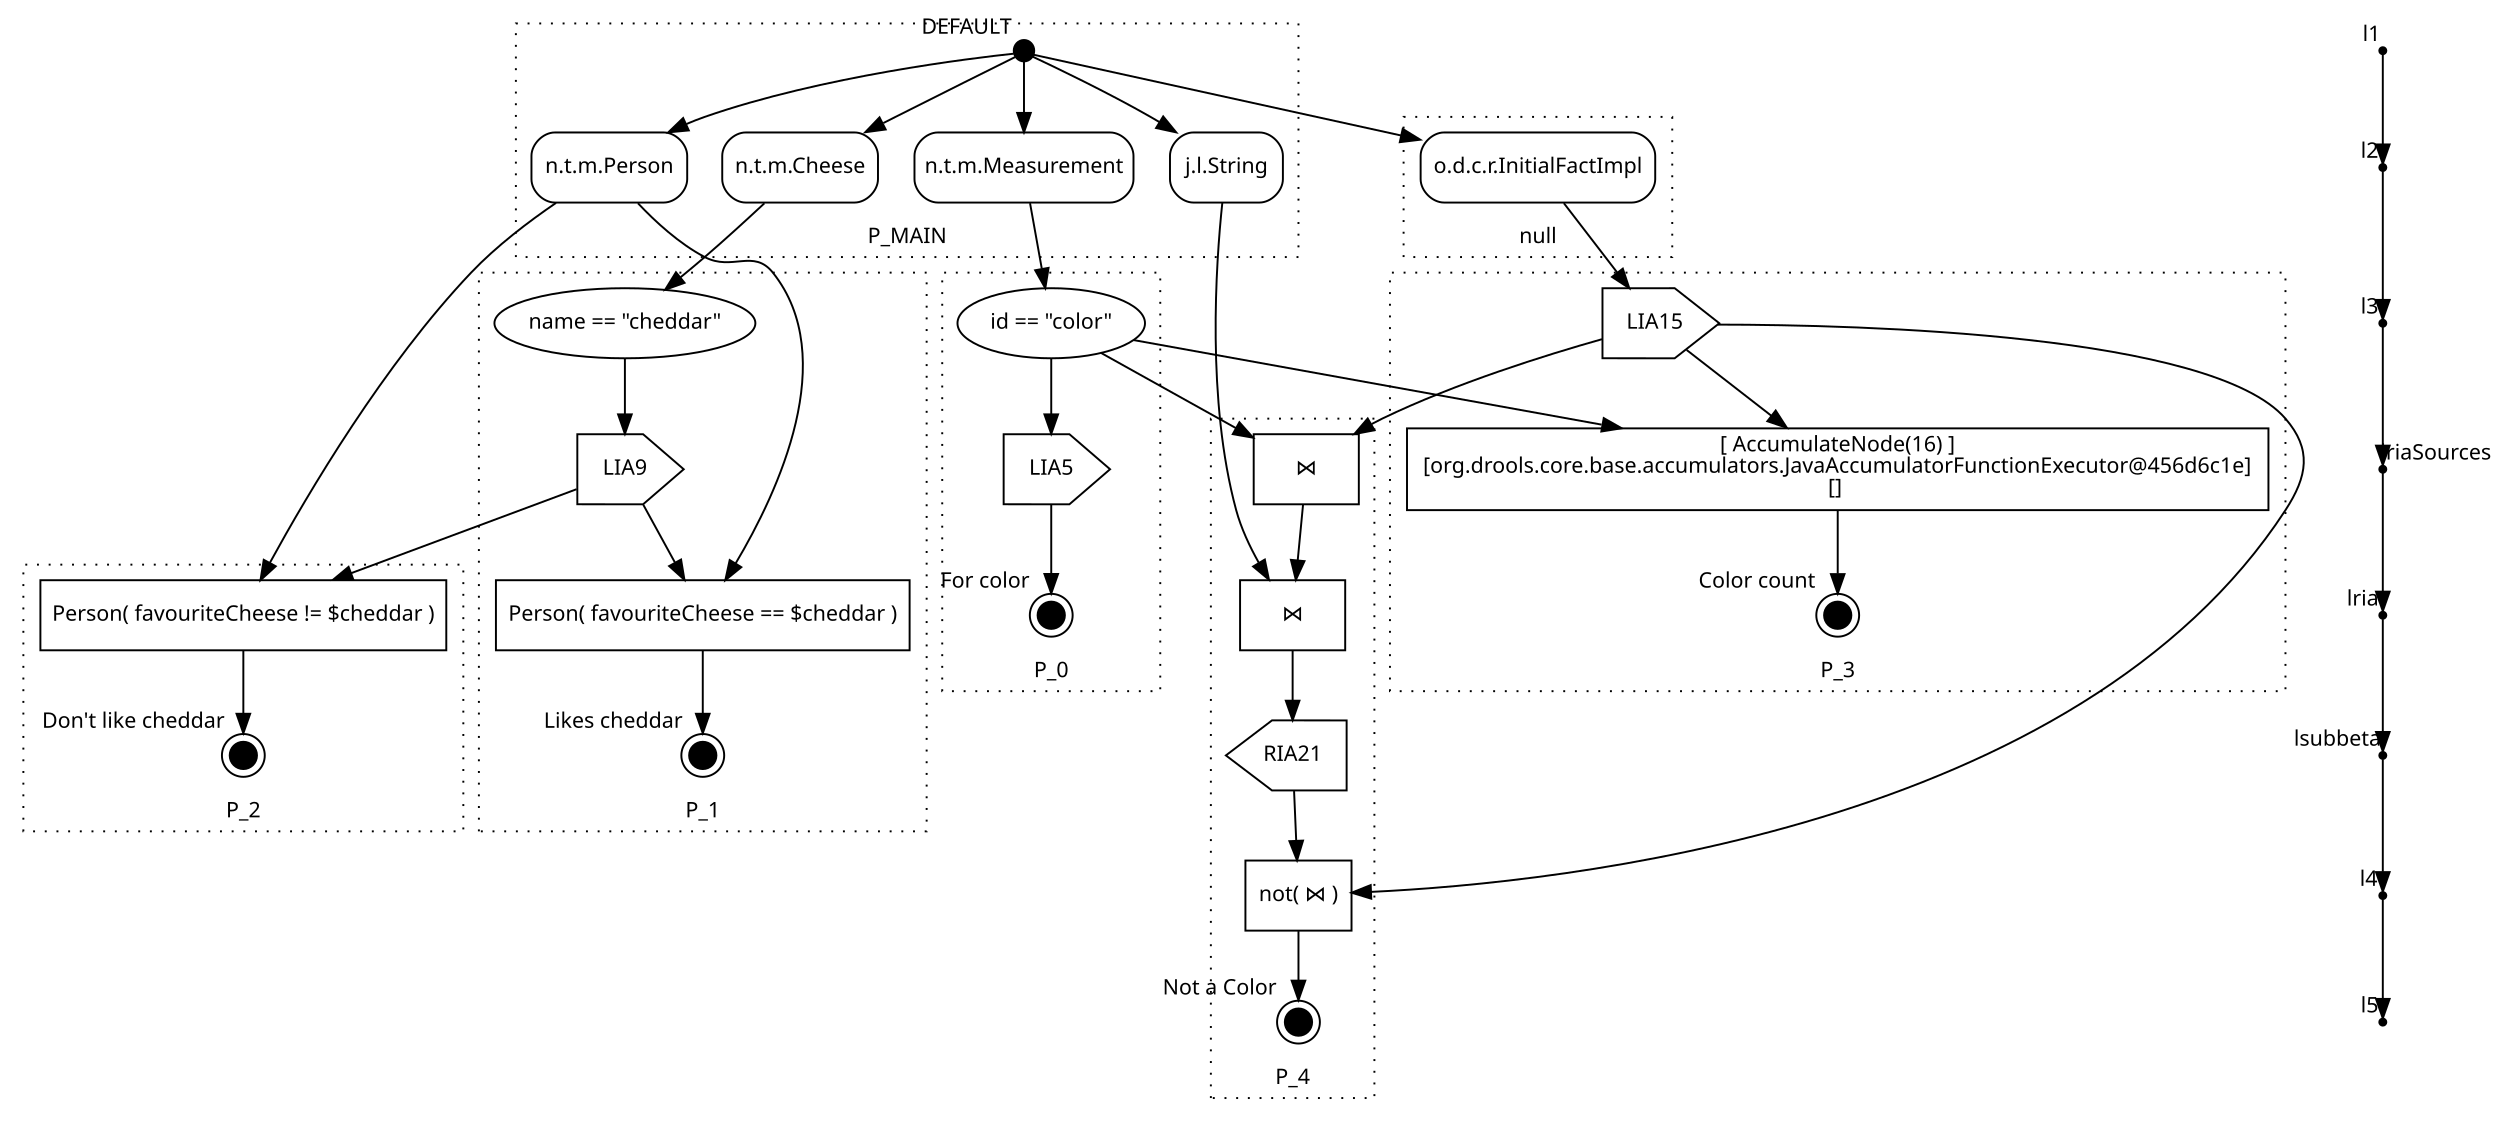
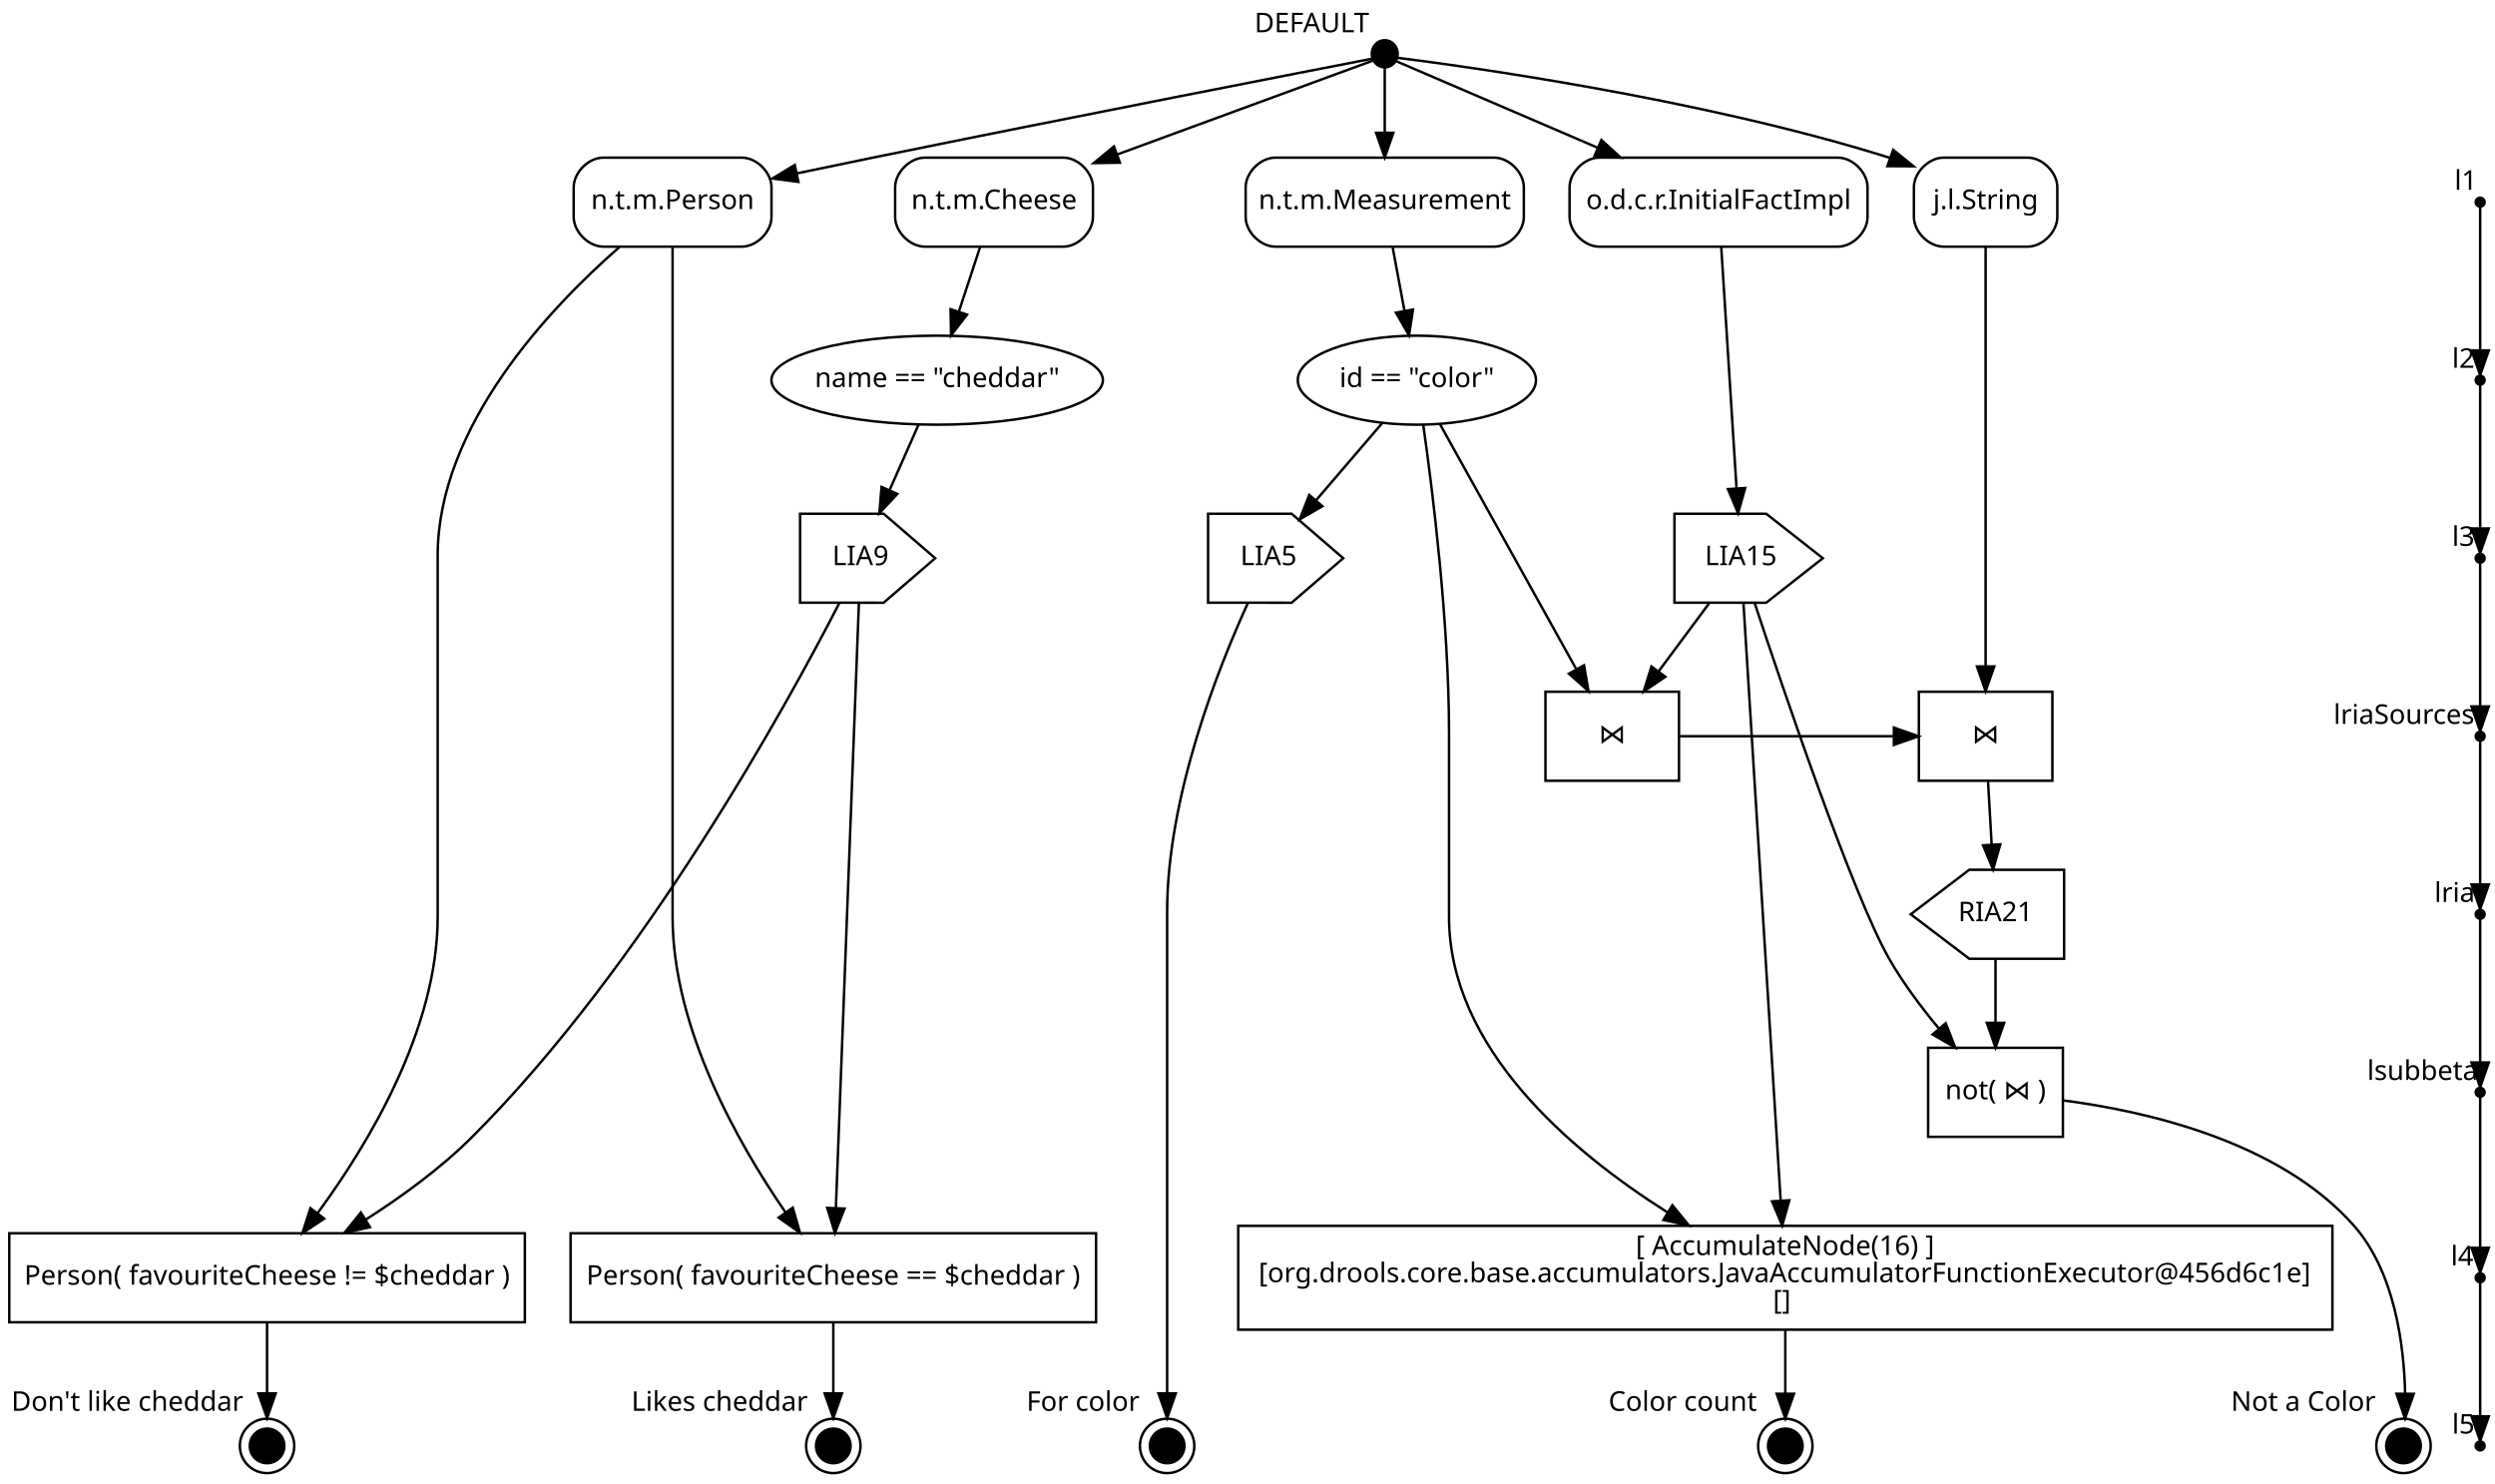
- <svg xmlns="http://www.w3.org/2000/svg" xmlns:xlink="http://www.w3.org/1999/xlink" width="1284pt" height="576pt" viewBox="0.00 0.00 1284.20 576.00">
-   <g id="graph0" class="graph" transform="scale(1 1) rotate(0) translate(4 572)">
-     <polygon fill="white" stroke="white" points="-4,5 -4,-572 1281.2,-572 1281.2,5 -4,5" />
-     <g id="clust9" class="cluster">
-       <polygon fill="none" stroke="black" stroke-dasharray="1,5" points="480,-217 480,-432 592,-432 592,-217 480,-217" />
-       <text text-anchor="middle" x="536" y="-224.2" font-family="Overpass" font-size="11.00">P_0</text>
-     </g>
-     <g id="clust10" class="cluster">
-       <polygon fill="none" stroke="black" stroke-dasharray="1,5" points="8,-145 8,-282 234,-282 234,-145 8,-145" />
-       <text text-anchor="middle" x="121" y="-152.2" font-family="Overpass" font-size="11.00">P_2</text>
-     </g>
-     <g id="clust11" class="cluster">
-       <polygon fill="none" stroke="black" stroke-dasharray="1,5" points="717,-440 717,-512 855,-512 855,-440 717,-440" />
-       <text text-anchor="middle" x="786" y="-447.2" font-family="Overpass" font-size="11.00">null</text>
-     </g>
-     <g id="clust12" class="cluster">
-       <polygon fill="none" stroke="black" stroke-dasharray="1,5" points="242,-145 242,-432 472,-432 472,-145 242,-145" />
-       <text text-anchor="middle" x="357" y="-152.2" font-family="Overpass" font-size="11.00">P_1</text>
-     </g>
-     <g id="clust13" class="cluster">
-       <polygon fill="none" stroke="black" stroke-dasharray="1,5" points="618,-8 618,-357 702,-357 702,-8 618,-8" />
-       <text text-anchor="middle" x="660" y="-15.2" font-family="Overpass" font-size="11.00">P_4</text>
-     </g>
-     <g id="clust14" class="cluster">
-       <polygon fill="none" stroke="black" stroke-dasharray="1,5" points="261,-440 261,-560 663,-560 663,-440 261,-440" />
-       <text text-anchor="middle" x="462" y="-447.2" font-family="Overpass" font-size="11.00">P_MAIN</text>
-     </g>
-     <g id="clust15" class="cluster">
-       <polygon fill="none" stroke="black" stroke-dasharray="1,5" points="710,-217 710,-432 1170,-432 1170,-217 710,-217" />
-       <text text-anchor="middle" x="940" y="-224.2" font-family="Overpass" font-size="11.00">P_3</text>
-     </g>
+ <svg xmlns="http://www.w3.org/2000/svg" xmlns:xlink="http://www.w3.org/1999/xlink" width="1009pt" height="600pt" viewBox="0.00 0.00 1009.00 599.50">
+   <g id="graph0" class="graph" transform="scale(1 1) rotate(0) translate(4 595.5)">
+     <polygon fill="white" stroke="white" points="-4,5 -4,-595.5 1006,-595.5 1006,5 -4,5" />
    <g id="node1" class="node">
-       <ellipse fill="black" stroke="black" cx="522" cy="-546" rx="5.25" ry="5.5" />
-       <text text-anchor="middle" x="492.5" y="-554.7" font-family="Overpass" font-size="11.00">DEFAULT</text>
+       <ellipse fill="black" stroke="black" cx="556" cy="-574" rx="5.25" ry="5.5" />
+       <text text-anchor="middle" x="526.5" y="-582.7" font-family="Overpass" font-size="11.00">DEFAULT</text>
    </g>
    <g id="node2" class="node">
-       <path fill="none" stroke="black" d="M435,-504C435,-504 379,-504 379,-504 373,-504 367,-498 367,-492 367,-492 367,-480 367,-480 367,-474 373,-468 379,-468 379,-468 435,-468 435,-468 441,-468 447,-474 447,-480 447,-480 447,-492 447,-492 447,-498 441,-504 435,-504" />
-       <text text-anchor="middle" x="407" y="-483.2" font-family="Overpass" font-size="11.00">n.t.m.Cheese</text>
+       <path fill="none" stroke="black" d="M426,-532C426,-532 370,-532 370,-532 364,-532 358,-526 358,-520 358,-520 358,-508 358,-508 358,-502 364,-496 370,-496 370,-496 426,-496 426,-496 432,-496 438,-502 438,-508 438,-508 438,-520 438,-520 438,-526 432,-532 426,-532" />
+       <text text-anchor="middle" x="398" y="-511.2" font-family="Overpass" font-size="11.00">n.t.m.Cheese</text>
    </g>
    <g id="edge1" class="edge">
-       <path fill="none" stroke="black" d="M517.512,-542.772C506.838,-537.468 479.099,-523.667 456,-512 453.957,-510.968 451.867,-509.91 449.756,-508.84" />
-       <polygon fill="black" stroke="black" points="450.957,-505.525 440.457,-504.115 447.787,-511.765 450.957,-505.525" />
+       <path fill="none" stroke="black" d="M551.098,-571.201C535.588,-565.507 486.337,-547.427 447.836,-533.294" />
+       <polygon fill="black" stroke="black" points="448.9,-529.956 438.306,-529.796 446.487,-536.528 448.9,-529.956" />
    </g>
    <g id="node3" class="node">
-       <path fill="none" stroke="black" d="M834.25,-504C834.25,-504 737.75,-504 737.75,-504 731.75,-504 725.75,-498 725.75,-492 725.75,-492 725.75,-480 725.75,-480 725.75,-474 731.75,-468 737.75,-468 737.75,-468 834.25,-468 834.25,-468 840.25,-468 846.25,-474 846.25,-480 846.25,-480 846.25,-492 846.25,-492 846.25,-498 840.25,-504 834.25,-504" />
-       <text text-anchor="middle" x="786" y="-483.2" font-family="Overpass" font-size="11.00">o.d.c.r.InitialFactImpl</text>
+       <path fill="none" stroke="black" d="M739.25,-532C739.25,-532 642.75,-532 642.75,-532 636.75,-532 630.75,-526 630.75,-520 630.75,-520 630.75,-508 630.75,-508 630.75,-502 636.75,-496 642.75,-496 642.75,-496 739.25,-496 739.25,-496 745.25,-496 751.25,-502 751.25,-508 751.25,-508 751.25,-520 751.25,-520 751.25,-526 745.25,-532 739.25,-532" />
+       <text text-anchor="middle" x="691" y="-511.2" font-family="Overpass" font-size="11.00">o.d.c.r.InitialFactImpl</text>
    </g>
    <g id="edge8" class="edge">
-       <path fill="none" stroke="black" d="M527.038,-543.893C550.071,-538.833 647.165,-517.502 715.672,-502.451" />
-       <polygon fill="black" stroke="black" points="716.544,-505.843 725.56,-500.279 715.042,-499.006 716.544,-505.843" />
+       <path fill="none" stroke="black" d="M560.492,-571.07C573.179,-565.619 610.409,-549.624 641.873,-536.106" />
+       <polygon fill="black" stroke="black" points="643.613,-539.168 651.419,-532.005 640.85,-532.737 643.613,-539.168" />
    </g>
    <g id="node4" class="node">
-       <path fill="none" stroke="black" d="M643,-504C643,-504 609,-504 609,-504 603,-504 597,-498 597,-492 597,-492 597,-480 597,-480 597,-474 603,-468 609,-468 609,-468 643,-468 643,-468 649,-468 655,-474 655,-480 655,-480 655,-492 655,-492 655,-498 649,-504 643,-504" />
-       <text text-anchor="middle" x="626" y="-483.2" font-family="Overpass" font-size="11.00">j.l.String</text>
+       <path fill="none" stroke="black" d="M816,-532C816,-532 782,-532 782,-532 776,-532 770,-526 770,-520 770,-520 770,-508 770,-508 770,-502 776,-496 782,-496 782,-496 816,-496 816,-496 822,-496 828,-502 828,-508 828,-508 828,-520 828,-520 828,-526 822,-532 816,-532" />
+       <text text-anchor="middle" x="799" y="-511.2" font-family="Overpass" font-size="11.00">j.l.String</text>
    </g>
    <g id="edge18" class="edge">
-       <path fill="none" stroke="black" d="M526.495,-542.91C537.17,-537.905 564.813,-524.701 587,-512 588.488,-511.148 589.998,-510.265 591.516,-509.362" />
-       <polygon fill="black" stroke="black" points="593.507,-512.248 600.21,-504.043 589.853,-506.277 593.507,-512.248" />
+       <path fill="none" stroke="black" d="M561.147,-572.376C584.514,-569.46 682.808,-556.277 760,-532 760.101,-531.968 760.203,-531.936 760.304,-531.904" />
+       <polygon fill="black" stroke="black" points="761.625,-535.149 769.868,-528.493 759.273,-528.556 761.625,-535.149" />
    </g>
    <g id="node5" class="node">
-       <path fill="none" stroke="black" d="M337,-504C337,-504 281,-504 281,-504 275,-504 269,-498 269,-492 269,-492 269,-480 269,-480 269,-474 275,-468 281,-468 281,-468 337,-468 337,-468 343,-468 349,-474 349,-480 349,-480 349,-492 349,-492 349,-498 343,-504 337,-504" />
-       <text text-anchor="middle" x="309" y="-483.2" font-family="Overpass" font-size="11.00">n.t.m.Person</text>
+       <path fill="none" stroke="black" d="M296,-532C296,-532 240,-532 240,-532 234,-532 228,-526 228,-520 228,-520 228,-508 228,-508 228,-502 234,-496 240,-496 240,-496 296,-496 296,-496 302,-496 308,-502 308,-508 308,-508 308,-520 308,-520 308,-526 302,-532 296,-532" />
+       <text text-anchor="middle" x="268" y="-511.2" font-family="Overpass" font-size="11.00">n.t.m.Person</text>
    </g>
    <g id="edge20" class="edge">
-       <path fill="none" stroke="black" d="M516.762,-544.473C496.088,-542.282 418.339,-533.017 358,-512 354.889,-510.916 351.726,-509.671 348.582,-508.326" />
-       <polygon fill="black" stroke="black" points="349.827,-505.047 339.278,-504.061 346.91,-511.41 349.827,-505.047" />
+       <path fill="none" stroke="black" d="M550.875,-572.007C527.586,-567.491 429.408,-548.401 349,-532 339.074,-529.976 328.472,-527.777 318.32,-525.653" />
+       <polygon fill="black" stroke="black" points="318.864,-522.191 308.358,-523.564 317.427,-529.042 318.864,-522.191" />
    </g>
    <g id="node6" class="node">
-       <path fill="none" stroke="black" d="M566.25,-504C566.25,-504 477.75,-504 477.75,-504 471.75,-504 465.75,-498 465.75,-492 465.75,-492 465.75,-480 465.75,-480 465.75,-474 471.75,-468 477.75,-468 477.75,-468 566.25,-468 566.25,-468 572.25,-468 578.25,-474 578.25,-480 578.25,-480 578.25,-492 578.25,-492 578.25,-498 572.25,-504 566.25,-504" />
-       <text text-anchor="middle" x="522" y="-483.2" font-family="Overpass" font-size="11.00">n.t.m.Measurement</text>
+       <path fill="none" stroke="black" d="M600.25,-532C600.25,-532 511.75,-532 511.75,-532 505.75,-532 499.75,-526 499.75,-520 499.75,-520 499.75,-508 499.75,-508 499.75,-502 505.75,-496 511.75,-496 511.75,-496 600.25,-496 600.25,-496 606.25,-496 612.25,-502 612.25,-508 612.25,-508 612.25,-520 612.25,-520 612.25,-526 606.25,-532 600.25,-532" />
+       <text text-anchor="middle" x="556" y="-511.2" font-family="Overpass" font-size="11.00">n.t.m.Measurement</text>
    </g>
    <g id="edge23" class="edge">
-       <path fill="none" stroke="black" d="M522,-540.449C522,-534.701 522,-524.34 522,-514.261" />
-       <polygon fill="black" stroke="black" points="525.5,-514.064 522,-504.064 518.5,-514.064 525.5,-514.064" />
+       <path fill="none" stroke="black" d="M556,-568.449C556,-562.701 556,-552.34 556,-542.261" />
+       <polygon fill="black" stroke="black" points="559.5,-542.064 556,-532.064 552.5,-542.064 559.5,-542.064" />
    </g>
    <g id="node7" class="node">
-       <ellipse fill="none" stroke="black" cx="317" cy="-406" rx="67.025" ry="18" />
-       <text text-anchor="middle" x="317" y="-403.2" font-family="Overpass" font-size="11.00">name == "cheddar"</text>
+       <ellipse fill="none" stroke="black" cx="375" cy="-442" rx="67.025" ry="18" />
+       <text text-anchor="middle" x="375" y="-439.2" font-family="Overpass" font-size="11.00">name == "cheddar"</text>
    </g>
    <g id="edge2" class="edge">
-       <path fill="none" stroke="black" d="M388.643,-467.616C379.551,-459.142 368.333,-448.887 358,-440 354.032,-436.587 349.787,-433.049 345.587,-429.614" />
-       <polygon fill="black" stroke="black" points="347.628,-426.762 337.653,-423.191 343.224,-432.203 347.628,-426.762" />
+       <path fill="none" stroke="black" d="M392.315,-495.697C389.752,-487.898 386.667,-478.509 383.815,-469.829" />
+       <polygon fill="black" stroke="black" points="387.067,-468.512 380.62,-460.104 380.416,-470.697 387.067,-468.512" />
    </g>
    <g id="node10" class="node">
-       <polygon fill="none" stroke="black" points="856.251,-388 879.173,-406 856.251,-424 819.163,-423.983 819.163,-388.017 856.251,-388" />
-       <text text-anchor="middle" x="846" y="-403.2" font-family="Overpass" font-size="11.00">LIA15</text>
+       <polygon fill="none" stroke="black" points="710.251,-352 733.173,-370 710.251,-388 673.163,-387.983 673.163,-352.017 710.251,-352" />
+       <text text-anchor="middle" x="700" y="-367.2" font-family="Overpass" font-size="11.00">LIA15</text>
    </g>
    <g id="edge9" class="edge">
-       <path fill="none" stroke="black" d="M799.316,-467.689C807.373,-457.216 817.783,-443.682 826.728,-432.054" />
-       <polygon fill="black" stroke="black" points="829.605,-434.054 832.928,-423.994 824.056,-429.786 829.605,-434.054" />
+       <path fill="none" stroke="black" d="M692.086,-495.871C693.619,-471.67 696.437,-427.211 698.264,-398.393" />
+       <polygon fill="black" stroke="black" points="701.771,-398.391 698.911,-388.189 694.785,-397.948 701.771,-398.391" />
    </g>
    <g id="node18" class="node">
      <g id="a_node18">
        <a xlink:href="http://drools.org" xlink:title="⋈">
-           <polygon fill="none" stroke="black" points="687,-274 633,-274 633,-238 687,-238 687,-274" />
-           <text text-anchor="middle" x="660" y="-253.2" font-family="Overpass" font-size="11.00">⋈</text>
+           <polygon fill="none" stroke="black" points="826,-316 772,-316 772,-280 826,-280 826,-316" />
+           <text text-anchor="middle" x="799" y="-295.2" font-family="Overpass" font-size="11.00">⋈</text>
        </a>
      </g>
    </g>
    <g id="edge19" class="edge">
-       <path fill="none" stroke="black" d="M623.893,-467.97C620.531,-436.235 615.777,-366.179 631,-310 633.511,-300.732 637.935,-291.315 642.582,-283.041" />
-       <polygon fill="black" stroke="black" points="645.708,-284.632 647.834,-274.253 639.7,-281.041 645.708,-284.632" />
+       <path fill="none" stroke="black" d="M799,-495.849C799,-458.832 799,-371.181 799,-326.386" />
+       <polygon fill="black" stroke="black" points="802.5,-326.232 799,-316.232 795.5,-326.232 802.5,-326.232" />
    </g>
    <g id="node15" class="node">
      <g id="a_node15">
        <a xlink:href="http://drools.org" xlink:title="Person( favouriteCheese == $cheddar )">
-           <polygon fill="none" stroke="black" points="463.25,-274 250.75,-274 250.75,-238 463.25,-238 463.25,-274" />
-           <text text-anchor="middle" x="357" y="-253.2" font-family="Overpass" font-size="11.00">Person( favouriteCheese == $cheddar )</text>
+           <polygon fill="none" stroke="black" points="439.25,-97 226.75,-97 226.75,-61 439.25,-61 439.25,-97" />
+           <text text-anchor="middle" x="333" y="-76.2" font-family="Overpass" font-size="11.00">Person( favouriteCheese == $cheddar )</text>
        </a>
      </g>
    </g>
    <g id="edge21" class="edge">
-       <path fill="none" stroke="black" d="M323.684,-467.657C332.663,-458.127 344.913,-446.877 358,-440 372.126,-432.578 383.053,-444.477 393,-432 427.759,-388.4 395.95,-319.74 373.923,-282.715" />
-       <polygon fill="black" stroke="black" points="376.797,-280.706 368.58,-274.017 370.832,-284.37 376.797,-280.706" />
+       <path fill="none" stroke="black" d="M268,-495.951C268,-469.292 268,-416.115 268,-371 268,-371 268,-371 268,-225 268,-179.943 294.457,-133.359 313.612,-105.535" />
+       <polygon fill="black" stroke="black" points="316.603,-107.369 319.532,-97.187 310.893,-103.32 316.603,-107.369" />
    </g>
    <g id="node16" class="node">
      <g id="a_node16">
        <a xlink:href="http://drools.org" xlink:title="Person( favouriteCheese != $cheddar )">
-           <polygon fill="none" stroke="black" points="225.25,-274 16.75,-274 16.75,-238 225.25,-238 225.25,-274" />
-           <text text-anchor="middle" x="121" y="-253.2" font-family="Overpass" font-size="11.00">Person( favouriteCheese != $cheddar )</text>
+           <polygon fill="none" stroke="black" points="208.25,-97 -0.25,-97 -0.25,-61 208.25,-61 208.25,-97" />
+           <text text-anchor="middle" x="104" y="-76.2" font-family="Overpass" font-size="11.00">Person( favouriteCheese != $cheddar )</text>
        </a>
      </g>
    </g>
    <g id="edge22" class="edge">
-       <path fill="none" stroke="black" d="M281.626,-467.825C267.651,-458.284 250.921,-445.61 238,-432 193.304,-384.921 154.305,-318.923 134.616,-282.925" />
-       <polygon fill="black" stroke="black" points="137.642,-281.163 129.81,-274.029 131.483,-284.49 137.642,-281.163" />
+       <path fill="none" stroke="black" d="M246.443,-495.777C218.414,-471.284 173,-423.5 173,-371 173,-371 173,-371 173,-225 173,-179.468 144.915,-133.015 124.581,-105.348" />
+       <polygon fill="black" stroke="black" points="127.125,-102.91 118.297,-97.051 121.544,-107.136 127.125,-102.91" />
    </g>
    <g id="node8" class="node">
-       <ellipse fill="none" stroke="black" cx="536" cy="-406" rx="48.161" ry="18" />
-       <text text-anchor="middle" x="536" y="-403.2" font-family="Overpass" font-size="11.00">id == "color"</text>
+       <ellipse fill="none" stroke="black" cx="569" cy="-442" rx="48.161" ry="18" />
+       <text text-anchor="middle" x="569" y="-439.2" font-family="Overpass" font-size="11.00">id == "color"</text>
    </g>
    <g id="edge24" class="edge">
-       <path fill="none" stroke="black" d="M525.107,-467.689C526.877,-457.826 529.135,-445.248 531.135,-434.104" />
-       <polygon fill="black" stroke="black" points="534.628,-434.455 532.95,-423.994 527.738,-433.218 534.628,-434.455" />
+       <path fill="none" stroke="black" d="M559.213,-495.697C560.646,-487.983 562.368,-478.712 563.965,-470.112" />
+       <polygon fill="black" stroke="black" points="567.439,-470.575 565.823,-460.104 560.556,-469.297 567.439,-470.575" />
    </g>
    <g id="node9" class="node">
-       <polygon fill="none" stroke="black" points="326.336,-313 347.213,-331 326.336,-349 292.557,-348.983 292.557,-313.017 326.336,-313" />
-       <text text-anchor="middle" x="317" y="-328.2" font-family="Overpass" font-size="11.00">LIA9</text>
+       <polygon fill="none" stroke="black" points="353.336,-352 374.213,-370 353.336,-388 319.557,-387.983 319.557,-352.017 353.336,-352" />
+       <text text-anchor="middle" x="344" y="-367.2" font-family="Overpass" font-size="11.00">LIA9</text>
    </g>
    <g id="edge3" class="edge">
-       <path fill="none" stroke="black" d="M317,-387.7C317,-379.245 317,-368.869 317,-359.373" />
-       <polygon fill="black" stroke="black" points="320.5,-359.176 317,-349.176 313.5,-359.176 320.5,-359.176" />
+       <path fill="none" stroke="black" d="M367.496,-424.055C363.969,-416.091 359.682,-406.411 355.74,-397.51" />
+       <polygon fill="black" stroke="black" points="358.9,-396.002 351.65,-388.275 352.5,-398.836 358.9,-396.002" />
    </g>
    <g id="node11" class="node">
-       <polygon fill="none" stroke="black" points="545.336,-313 566.213,-331 545.336,-349 511.557,-348.983 511.557,-313.017 545.336,-313" />
-       <text text-anchor="middle" x="536" y="-328.2" font-family="Overpass" font-size="11.00">LIA5</text>
+       <polygon fill="none" stroke="black" points="518.336,-352 539.213,-370 518.336,-388 484.557,-387.983 484.557,-352.017 518.336,-352" />
+       <text text-anchor="middle" x="509" y="-367.2" font-family="Overpass" font-size="11.00">LIA5</text>
    </g>
    <g id="edge25" class="edge">
-       <path fill="none" stroke="black" d="M536,-387.7C536,-379.245 536,-368.869 536,-359.373" />
-       <polygon fill="black" stroke="black" points="539.5,-359.176 536,-349.176 532.5,-359.176 539.5,-359.176" />
+       <path fill="none" stroke="black" d="M555.084,-424.765C547.108,-415.459 536.978,-403.641 528.248,-393.456" />
+       <polygon fill="black" stroke="black" points="530.78,-391.032 521.615,-385.717 525.465,-395.587 530.78,-391.032" />
    </g>
    <g id="node13" class="node">
-       <polygon fill="none" stroke="black" points="1161.25,-352 718.75,-352 718.75,-310 1161.25,-310 1161.25,-352" />
-       <text text-anchor="start" x="879.5" y="-340.2" font-family="Overpass" font-size="11.00">[ AccumulateNode(16) ]</text>
-       <text text-anchor="start" x="727" y="-329.2" font-family="Overpass" font-size="11.00">[org.drools.core.base.accumulators.JavaAccumulatorFunctionExecutor@456d6c1e]</text>
-       <text text-anchor="start" x="935" y="-318.2" font-family="Overpass" font-size="11.00">[]</text>
+       <polygon fill="none" stroke="black" points="939.25,-100 496.75,-100 496.75,-58 939.25,-58 939.25,-100" />
+       <text text-anchor="start" x="657.5" y="-88.2" font-family="Overpass" font-size="11.00">[ AccumulateNode(16) ]</text>
+       <text text-anchor="start" x="505" y="-77.2" font-family="Overpass" font-size="11.00">[org.drools.core.base.accumulators.JavaAccumulatorFunctionExecutor@456d6c1e]</text>
+       <text text-anchor="start" x="713" y="-66.2" font-family="Overpass" font-size="11.00">[]</text>
    </g>
    <g id="edge27" class="edge">
-       <path fill="none" stroke="black" d="M578.471,-397.326C635.007,-387.11 737.315,-368.624 818.704,-353.917" />
-       <polygon fill="black" stroke="black" points="819.809,-357.274 829.027,-352.052 818.564,-350.386 819.809,-357.274" />
+       <path fill="none" stroke="black" d="M571.568,-423.997C575.357,-397.399 582,-344.303 582,-299 582,-299 582,-299 582,-225 582,-171.896 631.128,-130.247 670.329,-105.466" />
+       <polygon fill="black" stroke="black" points="672.33,-108.345 679.028,-100.136 668.673,-102.377 672.33,-108.345" />
    </g>
    <g id="node17" class="node">
      <g id="a_node17">
        <a xlink:href="http://drools.org" xlink:title="⋈">
-           <polygon fill="none" stroke="black" points="694,-349 640,-349 640,-313 694,-313 694,-349" />
-           <text text-anchor="middle" x="667" y="-328.2" font-family="Overpass" font-size="11.00">⋈</text>
+           <polygon fill="none" stroke="black" points="675,-316 621,-316 621,-280 675,-280 675,-316" />
+           <text text-anchor="middle" x="648" y="-295.2" font-family="Overpass" font-size="11.00">⋈</text>
        </a>
      </g>
    </g>
    <g id="edge28" class="edge">
-       <path fill="none" stroke="black" d="M561.569,-390.752C581.333,-379.738 608.94,-364.354 630.947,-352.091" />
-       <polygon fill="black" stroke="black" points="632.657,-355.144 639.689,-347.219 629.25,-349.03 632.657,-355.144" />
+       <path fill="none" stroke="black" d="M578.373,-424.153C591.959,-399.732 617.254,-354.265 633.326,-325.375" />
+       <polygon fill="black" stroke="black" points="636.59,-326.708 638.393,-316.268 630.473,-323.305 636.59,-326.708" />
    </g>
    <g id="edge4" class="edge">
-       <path fill="none" stroke="black" d="M326.479,-312.7C331.311,-303.882 337.289,-292.973 342.67,-283.153" />
-       <polygon fill="black" stroke="black" points="345.853,-284.627 347.589,-274.176 339.714,-281.264 345.853,-284.627" />
+       <path fill="none" stroke="black" d="M343.345,-351.787C341.503,-303.398 336.268,-165.871 334.033,-107.134" />
+       <polygon fill="black" stroke="black" points="337.53,-106.982 333.652,-97.123 330.535,-107.249 337.53,-106.982" />
    </g>
    <g id="edge6" class="edge">
-       <path fill="none" stroke="black" d="M292.176,-320.754C263.213,-309.967 214.437,-291.801 176.345,-277.613" />
-       <polygon fill="black" stroke="black" points="177.502,-274.309 166.909,-274.099 175.058,-280.869 177.502,-274.309" />
+       <path fill="none" stroke="black" d="M335.444,-351.879C314.42,-310.991 256.823,-205.865 187,-136 174.382,-123.374 158.532,-111.867 144.073,-102.613" />
+       <polygon fill="black" stroke="black" points="145.632,-99.46 135.292,-97.152 141.935,-105.405 145.632,-99.46" />
    </g>
    <g id="edge10" class="edge">
-       <path fill="none" stroke="black" d="M862.374,-392.284C874.357,-382.978 891.044,-370.019 905.878,-358.499" />
-       <polygon fill="black" stroke="black" points="908.135,-361.178 913.886,-352.28 903.841,-355.649 908.135,-361.178" />
+       <path fill="none" stroke="black" d="M701.072,-351.787C704.035,-304.214 712.364,-170.488 716.121,-110.174" />
+       <polygon fill="black" stroke="black" points="719.617,-110.337 716.746,-100.139 712.631,-109.902 719.617,-110.337" />
    </g>
    <g id="edge12" class="edge">
-       <path fill="none" stroke="black" d="M818.925,-397.813C790.156,-389.7 743.709,-375.224 706,-357 704.208,-356.134 702.398,-355.202 700.59,-354.224" />
-       <polygon fill="black" stroke="black" points="702.07,-351.037 691.662,-349.055 698.562,-357.095 702.07,-351.037" />
+       <path fill="none" stroke="black" d="M687.146,-351.697C680.975,-343.389 673.463,-333.277 666.676,-324.141" />
+       <polygon fill="black" stroke="black" points="669.479,-322.045 660.706,-316.104 663.86,-326.219 669.479,-322.045" />
    </g>
    <g id="node14" class="node">
-       <polygon fill="none" stroke="black" points="690.25,-130 635.75,-130 635.75,-94 690.25,-94 690.25,-130" />
-       <text text-anchor="middle" x="663" y="-109.2" font-family="Overpass" font-size="11.00">not( ⋈ )</text>
+       <polygon fill="none" stroke="black" points="830.25,-172 775.75,-172 775.75,-136 830.25,-136 830.25,-172" />
+       <text text-anchor="middle" x="803" y="-151.2" font-family="Overpass" font-size="11.00">not( ⋈ )</text>
    </g>
    <g id="edge17" class="edge">
-       <path fill="none" stroke="black" d="M878.435,-405.298C952.889,-405.219 1132.53,-400.431 1170,-357 1183.65,-341.184 1181.39,-327.508 1170,-310 1063.52,-146.39 798.418,-118.555 700.295,-113.901" />
-       <polygon fill="black" stroke="black" points="700.388,-110.402 690.25,-113.48 700.094,-117.396 700.388,-110.402" />
+       <path fill="none" stroke="black" d="M705.588,-351.9C717.468,-315.929 745.348,-233.64 760,-208 765.613,-198.177 773.021,-188.308 780.105,-179.795" />
+       <polygon fill="black" stroke="black" points="782.861,-181.957 786.727,-172.093 777.553,-177.394 782.861,-181.957" />
    </g>
    <g id="node23" class="node">
      <g id="a_node23">
        <a xlink:href="http://drools.org">
-           <ellipse fill="black" stroke="black" cx="536" cy="-256" rx="7" ry="7" />
-           <ellipse fill="none" stroke="black" cx="536" cy="-256" rx="11" ry="11" />
-         </a>
-       </g>
-       <text text-anchor="middle" x="502" y="-270.2" font-family="Overpass" font-size="11.00">For color</text>
+           <ellipse fill="black" stroke="black" cx="468" cy="-11" rx="7" ry="7" />
+           <ellipse fill="none" stroke="black" cx="468" cy="-11" rx="11" ry="11" />
+         </a>
+       </g>
+       <text text-anchor="middle" x="434" y="-25.2" font-family="Overpass" font-size="11.00">For color</text>
    </g>
    <g id="edge26" class="edge">
-       <path fill="none" stroke="black" d="M536,-312.7C536,-302.075 536,-288.416 536,-277.283" />
-       <polygon fill="black" stroke="black" points="539.5,-277.198 536,-267.198 532.5,-277.198 539.5,-277.198" />
+       <path fill="none" stroke="black" d="M500.703,-351.971C488.723,-325.77 468,-273.701 468,-227 468,-227 468,-227 468,-153 468,-110.161 468,-60.002 468,-32.549" />
+       <polygon fill="black" stroke="black" points="471.5,-32.261 468,-22.261 464.5,-32.261 471.5,-32.261" />
    </g>
    <g id="node12" class="node">
-       <polygon fill="none" stroke="black" points="649.404,-202 625.712,-184 649.404,-166 687.739,-166.017 687.739,-201.983 649.404,-202" />
-       <text text-anchor="middle" x="660" y="-181.2" font-family="Overpass" font-size="11.00">RIA21</text>
+       <polygon fill="none" stroke="black" points="792.404,-244 768.712,-226 792.404,-208 830.739,-208.017 830.739,-243.983 792.404,-244" />
+       <text text-anchor="middle" x="803" y="-223.2" font-family="Overpass" font-size="11.00">RIA21</text>
    </g>
    <g id="edge15" class="edge">
-       <path fill="none" stroke="black" d="M660.742,-165.697C661.072,-157.983 661.469,-148.712 661.838,-140.112" />
-       <polygon fill="black" stroke="black" points="665.335,-140.245 662.267,-130.104 658.342,-139.945 665.335,-140.245" />
+       <path fill="none" stroke="black" d="M803,-207.697C803,-199.983 803,-190.712 803,-182.112" />
+       <polygon fill="black" stroke="black" points="806.5,-182.104 803,-172.104 799.5,-182.104 806.5,-182.104" />
    </g>
    <g id="node21" class="node">
      <g id="a_node21">
        <a xlink:href="http://drools.org">
-           <ellipse fill="black" stroke="black" cx="940" cy="-256" rx="7" ry="7" />
-           <ellipse fill="none" stroke="black" cx="940" cy="-256" rx="11" ry="11" />
-         </a>
-       </g>
-       <text text-anchor="middle" x="898.5" y="-270.2" font-family="Overpass" font-size="11.00">Color count</text>
+           <ellipse fill="black" stroke="black" cx="718" cy="-11" rx="7" ry="7" />
+           <ellipse fill="none" stroke="black" cx="718" cy="-11" rx="11" ry="11" />
+         </a>
+       </g>
+       <text text-anchor="middle" x="676.5" y="-25.2" font-family="Overpass" font-size="11.00">Color count</text>
    </g>
    <g id="edge11" class="edge">
-       <path fill="none" stroke="black" d="M940,-309.665C940,-299.612 940,-287.507 940,-277.439" />
-       <polygon fill="black" stroke="black" points="943.5,-277.155 940,-267.155 936.5,-277.155 943.5,-277.155" />
+       <path fill="none" stroke="black" d="M718,-57.839C718,-49.708 718,-40.344 718,-32.208" />
+       <polygon fill="black" stroke="black" points="721.5,-32.105 718,-22.105 714.5,-32.105 721.5,-32.105" />
    </g>
    <g id="node22" class="node">
      <g id="a_node22">
        <a xlink:href="http://drools.org">
-           <ellipse fill="black" stroke="black" cx="663" cy="-47" rx="7" ry="7" />
-           <ellipse fill="none" stroke="black" cx="663" cy="-47" rx="11" ry="11" />
-         </a>
-       </g>
-       <text text-anchor="middle" x="622.5" y="-61.2" font-family="Overpass" font-size="11.00">Not a Color</text>
+           <ellipse fill="black" stroke="black" cx="968" cy="-11" rx="7" ry="7" />
+           <ellipse fill="none" stroke="black" cx="968" cy="-11" rx="11" ry="11" />
+         </a>
+       </g>
+       <text text-anchor="middle" x="927.5" y="-25.2" font-family="Overpass" font-size="11.00">Not a Color</text>
    </g>
    <g id="edge16" class="edge">
-       <path fill="none" stroke="black" d="M663,-93.785C663,-85.97 663,-76.668 663,-68.495" />
-       <polygon fill="black" stroke="black" points="666.5,-68.297 663,-58.297 659.5,-68.297 666.5,-68.297" />
+       <path fill="none" stroke="black" d="M830.324,-150.728C863.191,-146.491 917.713,-134.399 948,-100 964.444,-81.323 968.182,-51.948 968.651,-32.339" />
+       <polygon fill="black" stroke="black" points="972.15,-32.066 968.62,-22.076 965.15,-32.087 972.15,-32.066" />
    </g>
    <g id="node19" class="node">
      <g id="a_node19">
        <a xlink:href="http://drools.org">
-           <ellipse fill="black" stroke="black" cx="357" cy="-184" rx="7" ry="7" />
-           <ellipse fill="none" stroke="black" cx="357" cy="-184" rx="11" ry="11" />
-         </a>
-       </g>
-       <text text-anchor="middle" x="311" y="-198.2" font-family="Overpass" font-size="11.00">Likes cheddar</text>
+           <ellipse fill="black" stroke="black" cx="333" cy="-11" rx="7" ry="7" />
+           <ellipse fill="none" stroke="black" cx="333" cy="-11" rx="11" ry="11" />
+         </a>
+       </g>
+       <text text-anchor="middle" x="287" y="-25.2" font-family="Overpass" font-size="11.00">Likes cheddar</text>
    </g>
    <g id="edge5" class="edge">
-       <path fill="none" stroke="black" d="M357,-237.697C357,-227.944 357,-215.705 357,-205.477" />
-       <polygon fill="black" stroke="black" points="360.5,-205.381 357,-195.381 353.5,-205.381 360.5,-205.381" />
+       <path fill="none" stroke="black" d="M333,-60.659C333,-51.97 333,-41.396 333,-32.327" />
+       <polygon fill="black" stroke="black" points="336.5,-32.24 333,-22.24 329.5,-32.24 336.5,-32.24" />
    </g>
    <g id="node20" class="node">
      <g id="a_node20">
        <a xlink:href="http://drools.org">
-           <ellipse fill="black" stroke="black" cx="121" cy="-184" rx="7" ry="7" />
-           <ellipse fill="none" stroke="black" cx="121" cy="-184" rx="11" ry="11" />
-         </a>
-       </g>
-       <text text-anchor="middle" x="64.5" y="-198.2" font-family="Overpass" font-size="11.00">Don't like cheddar</text>
+           <ellipse fill="black" stroke="black" cx="104" cy="-11" rx="7" ry="7" />
+           <ellipse fill="none" stroke="black" cx="104" cy="-11" rx="11" ry="11" />
+         </a>
+       </g>
+       <text text-anchor="middle" x="47.5" y="-25.2" font-family="Overpass" font-size="11.00">Don't like cheddar</text>
    </g>
    <g id="edge7" class="edge">
-       <path fill="none" stroke="black" d="M121,-237.697C121,-227.944 121,-215.705 121,-205.477" />
-       <polygon fill="black" stroke="black" points="124.5,-205.381 121,-195.381 117.5,-205.381 124.5,-205.381" />
+       <path fill="none" stroke="black" d="M104,-60.659C104,-51.97 104,-41.396 104,-32.327" />
+       <polygon fill="black" stroke="black" points="107.5,-32.24 104,-22.24 100.5,-32.24 107.5,-32.24" />
    </g>
    <g id="edge13" class="edge">
-       <path fill="none" stroke="black" d="M665.341,-312.7C664.53,-304.245 663.535,-293.869 662.625,-284.373" />
-       <polygon fill="black" stroke="black" points="666.086,-283.796 661.647,-274.176 659.118,-284.464 666.086,-283.796" />
+       <path fill="none" stroke="black" d="M675.133,-298C703.988,-298 732.843,-298 761.698,-298" />
+       <polygon fill="black" stroke="black" points="761.904,-301.5 771.904,-298 761.904,-294.5 761.904,-301.5" />
    </g>
    <g id="edge14" class="edge">
-       <path fill="none" stroke="black" d="M660,-237.697C660,-229.983 660,-220.712 660,-212.112" />
-       <polygon fill="black" stroke="black" points="663.5,-212.104 660,-202.104 656.5,-212.104 663.5,-212.104" />
+       <path fill="none" stroke="black" d="M799.989,-279.697C800.43,-271.983 800.959,-262.712 801.451,-254.112" />
+       <polygon fill="black" stroke="black" points="804.946,-254.288 802.023,-244.104 797.958,-253.888 804.946,-254.288" />
    </g>
    <g id="node24" class="node">
-       <ellipse fill="black" stroke="black" cx="1220" cy="-546" rx="1.8" ry="1.8" />
-       <text text-anchor="middle" x="1214.2" y="-551" font-family="Overpass" font-size="11.00">l1</text>
+       <ellipse fill="black" stroke="black" cx="999" cy="-514" rx="1.8" ry="1.8" />
+       <text text-anchor="middle" x="993.2" y="-519" font-family="Overpass" font-size="11.00">l1</text>
    </g>
    <g id="node25" class="node">
-       <ellipse fill="black" stroke="black" cx="1220" cy="-486" rx="1.8" ry="1.8" />
-       <text text-anchor="middle" x="1213.2" y="-491" font-family="Overpass" font-size="11.00">l2</text>
+       <ellipse fill="black" stroke="black" cx="999" cy="-442" rx="1.8" ry="1.8" />
+       <text text-anchor="middle" x="992.2" y="-447" font-family="Overpass" font-size="11.00">l2</text>
    </g>
    <g id="edge29" class="edge">
-       <path fill="none" stroke="black" d="M1220,-543.993C1220,-538.613 1220,-512.934 1220,-497.944" />
-       <polygon fill="black" stroke="black" points="1223.5,-497.859 1220,-487.859 1216.5,-497.859 1223.5,-497.859" />
+       <path fill="none" stroke="black" d="M999,-512.01C999,-505.821 999,-472.121 999,-454.208" />
+       <polygon fill="black" stroke="black" points="1002.5,-454.054 999,-444.054 995.5,-454.054 1002.5,-454.054" />
    </g>
    <g id="node26" class="node">
-       <ellipse fill="black" stroke="black" cx="1220" cy="-406" rx="1.8" ry="1.8" />
-       <text text-anchor="middle" x="1213.2" y="-411" font-family="Overpass" font-size="11.00">l3</text>
+       <ellipse fill="black" stroke="black" cx="999" cy="-370" rx="1.8" ry="1.8" />
+       <text text-anchor="middle" x="992.2" y="-375" font-family="Overpass" font-size="11.00">l3</text>
    </g>
    <g id="edge30" class="edge">
-       <path fill="none" stroke="black" d="M1220,-484.124C1220,-477.713 1220,-437.731 1220,-417.995" />
-       <polygon fill="black" stroke="black" points="1223.5,-417.972 1220,-407.972 1216.5,-417.972 1223.5,-417.972" />
+       <path fill="none" stroke="black" d="M999,-440.01C999,-433.821 999,-400.121 999,-382.208" />
+       <polygon fill="black" stroke="black" points="1002.5,-382.054 999,-372.054 995.5,-382.054 1002.5,-382.054" />
    </g>
    <g id="node28" class="node">
-       <ellipse fill="black" stroke="black" cx="1220" cy="-331" rx="1.8" ry="1.8" />
-       <text text-anchor="middle" x="1247.2" y="-336" font-family="Overpass" font-size="11.00">lriaSources</text>
+       <ellipse fill="black" stroke="black" cx="999" cy="-298" rx="1.8" ry="1.8" />
+       <text text-anchor="middle" x="968.2" y="-303" font-family="Overpass" font-size="11.00">lriaSources</text>
    </g>
    <g id="edge31" class="edge">
-       <path fill="none" stroke="black" d="M1220,-404.18C1220,-398.289 1220,-362.1 1220,-343.307" />
-       <polygon fill="black" stroke="black" points="1223.5,-343.117 1220,-333.117 1216.5,-343.117 1223.5,-343.117" />
+       <path fill="none" stroke="black" d="M999,-368.01C999,-361.821 999,-328.121 999,-310.208" />
+       <polygon fill="black" stroke="black" points="1002.5,-310.054 999,-300.054 995.5,-310.054 1002.5,-310.054" />
    </g>
    <g id="node27" class="node">
-       <ellipse fill="black" stroke="black" cx="1220" cy="-256" rx="1.8" ry="1.8" />
-       <text text-anchor="middle" x="1209.7" y="-261" font-family="Overpass" font-size="11.00">lria</text>
+       <ellipse fill="black" stroke="black" cx="999" cy="-226" rx="1.8" ry="1.8" />
+       <text text-anchor="middle" x="988.7" y="-231" font-family="Overpass" font-size="11.00">lria</text>
    </g>
    <g id="node29" class="node">
-       <ellipse fill="black" stroke="black" cx="1220" cy="-184" rx="1.8" ry="1.8" />
-       <text text-anchor="middle" x="1196.7" y="-189" font-family="Overpass" font-size="11.00">lsubbeta</text>
+       <ellipse fill="black" stroke="black" cx="999" cy="-154" rx="1.8" ry="1.8" />
+       <text text-anchor="middle" x="975.7" y="-159" font-family="Overpass" font-size="11.00">lsubbeta</text>
    </g>
    <g id="edge33" class="edge">
-       <path fill="none" stroke="black" d="M1220,-254.01C1220,-247.821 1220,-214.121 1220,-196.208" />
-       <polygon fill="black" stroke="black" points="1223.5,-196.054 1220,-186.054 1216.5,-196.054 1223.5,-196.054" />
+       <path fill="none" stroke="black" d="M999,-224.01C999,-217.821 999,-184.121 999,-166.208" />
+       <polygon fill="black" stroke="black" points="1002.5,-166.054 999,-156.054 995.5,-166.054 1002.5,-166.054" />
    </g>
    <g id="edge32" class="edge">
-       <path fill="none" stroke="black" d="M1220,-329.18C1220,-323.289 1220,-287.1 1220,-268.307" />
-       <polygon fill="black" stroke="black" points="1223.5,-268.117 1220,-258.117 1216.5,-268.117 1223.5,-268.117" />
+       <path fill="none" stroke="black" d="M999,-296.01C999,-289.821 999,-256.121 999,-238.208" />
+       <polygon fill="black" stroke="black" points="1002.5,-238.054 999,-228.054 995.5,-238.054 1002.5,-238.054" />
    </g>
    <g id="node30" class="node">
-       <ellipse fill="black" stroke="black" cx="1220" cy="-112" rx="1.8" ry="1.8" />
-       <text text-anchor="middle" x="1212.7" y="-117" font-family="Overpass" font-size="11.00">l4</text>
+       <ellipse fill="black" stroke="black" cx="999" cy="-79" rx="1.8" ry="1.8" />
+       <text text-anchor="middle" x="991.7" y="-84" font-family="Overpass" font-size="11.00">l4</text>
    </g>
    <g id="edge34" class="edge">
-       <path fill="none" stroke="black" d="M1220,-182.01C1220,-175.821 1220,-142.121 1220,-124.208" />
-       <polygon fill="black" stroke="black" points="1223.5,-124.054 1220,-114.054 1216.5,-124.054 1223.5,-124.054" />
+       <path fill="none" stroke="black" d="M999,-152.18C999,-146.289 999,-110.1 999,-91.307" />
+       <polygon fill="black" stroke="black" points="1002.5,-91.117 999,-81.117 995.5,-91.118 1002.5,-91.117" />
    </g>
    <g id="node31" class="node">
-       <ellipse fill="black" stroke="black" cx="1220" cy="-47" rx="1.8" ry="1.8" />
-       <text text-anchor="middle" x="1213.2" y="-52" font-family="Overpass" font-size="11.00">l5</text>
+       <ellipse fill="black" stroke="black" cx="999" cy="-11" rx="1.8" ry="1.8" />
+       <text text-anchor="middle" x="992.2" y="-16" font-family="Overpass" font-size="11.00">l5</text>
    </g>
    <g id="edge35" class="edge">
-       <path fill="none" stroke="black" d="M1220,-109.907C1220,-104.002 1220,-75.593 1220,-59.388" />
-       <polygon fill="black" stroke="black" points="1223.5,-58.933 1220,-48.933 1216.5,-58.933 1223.5,-58.933" />
+       <path fill="none" stroke="black" d="M999,-76.854C999,-70.574 999,-39.99 999,-23.16" />
+       <polygon fill="black" stroke="black" points="1002.5,-22.978 999,-12.978 995.5,-22.978 1002.5,-22.978" />
    </g>
  </g>
</svg>
